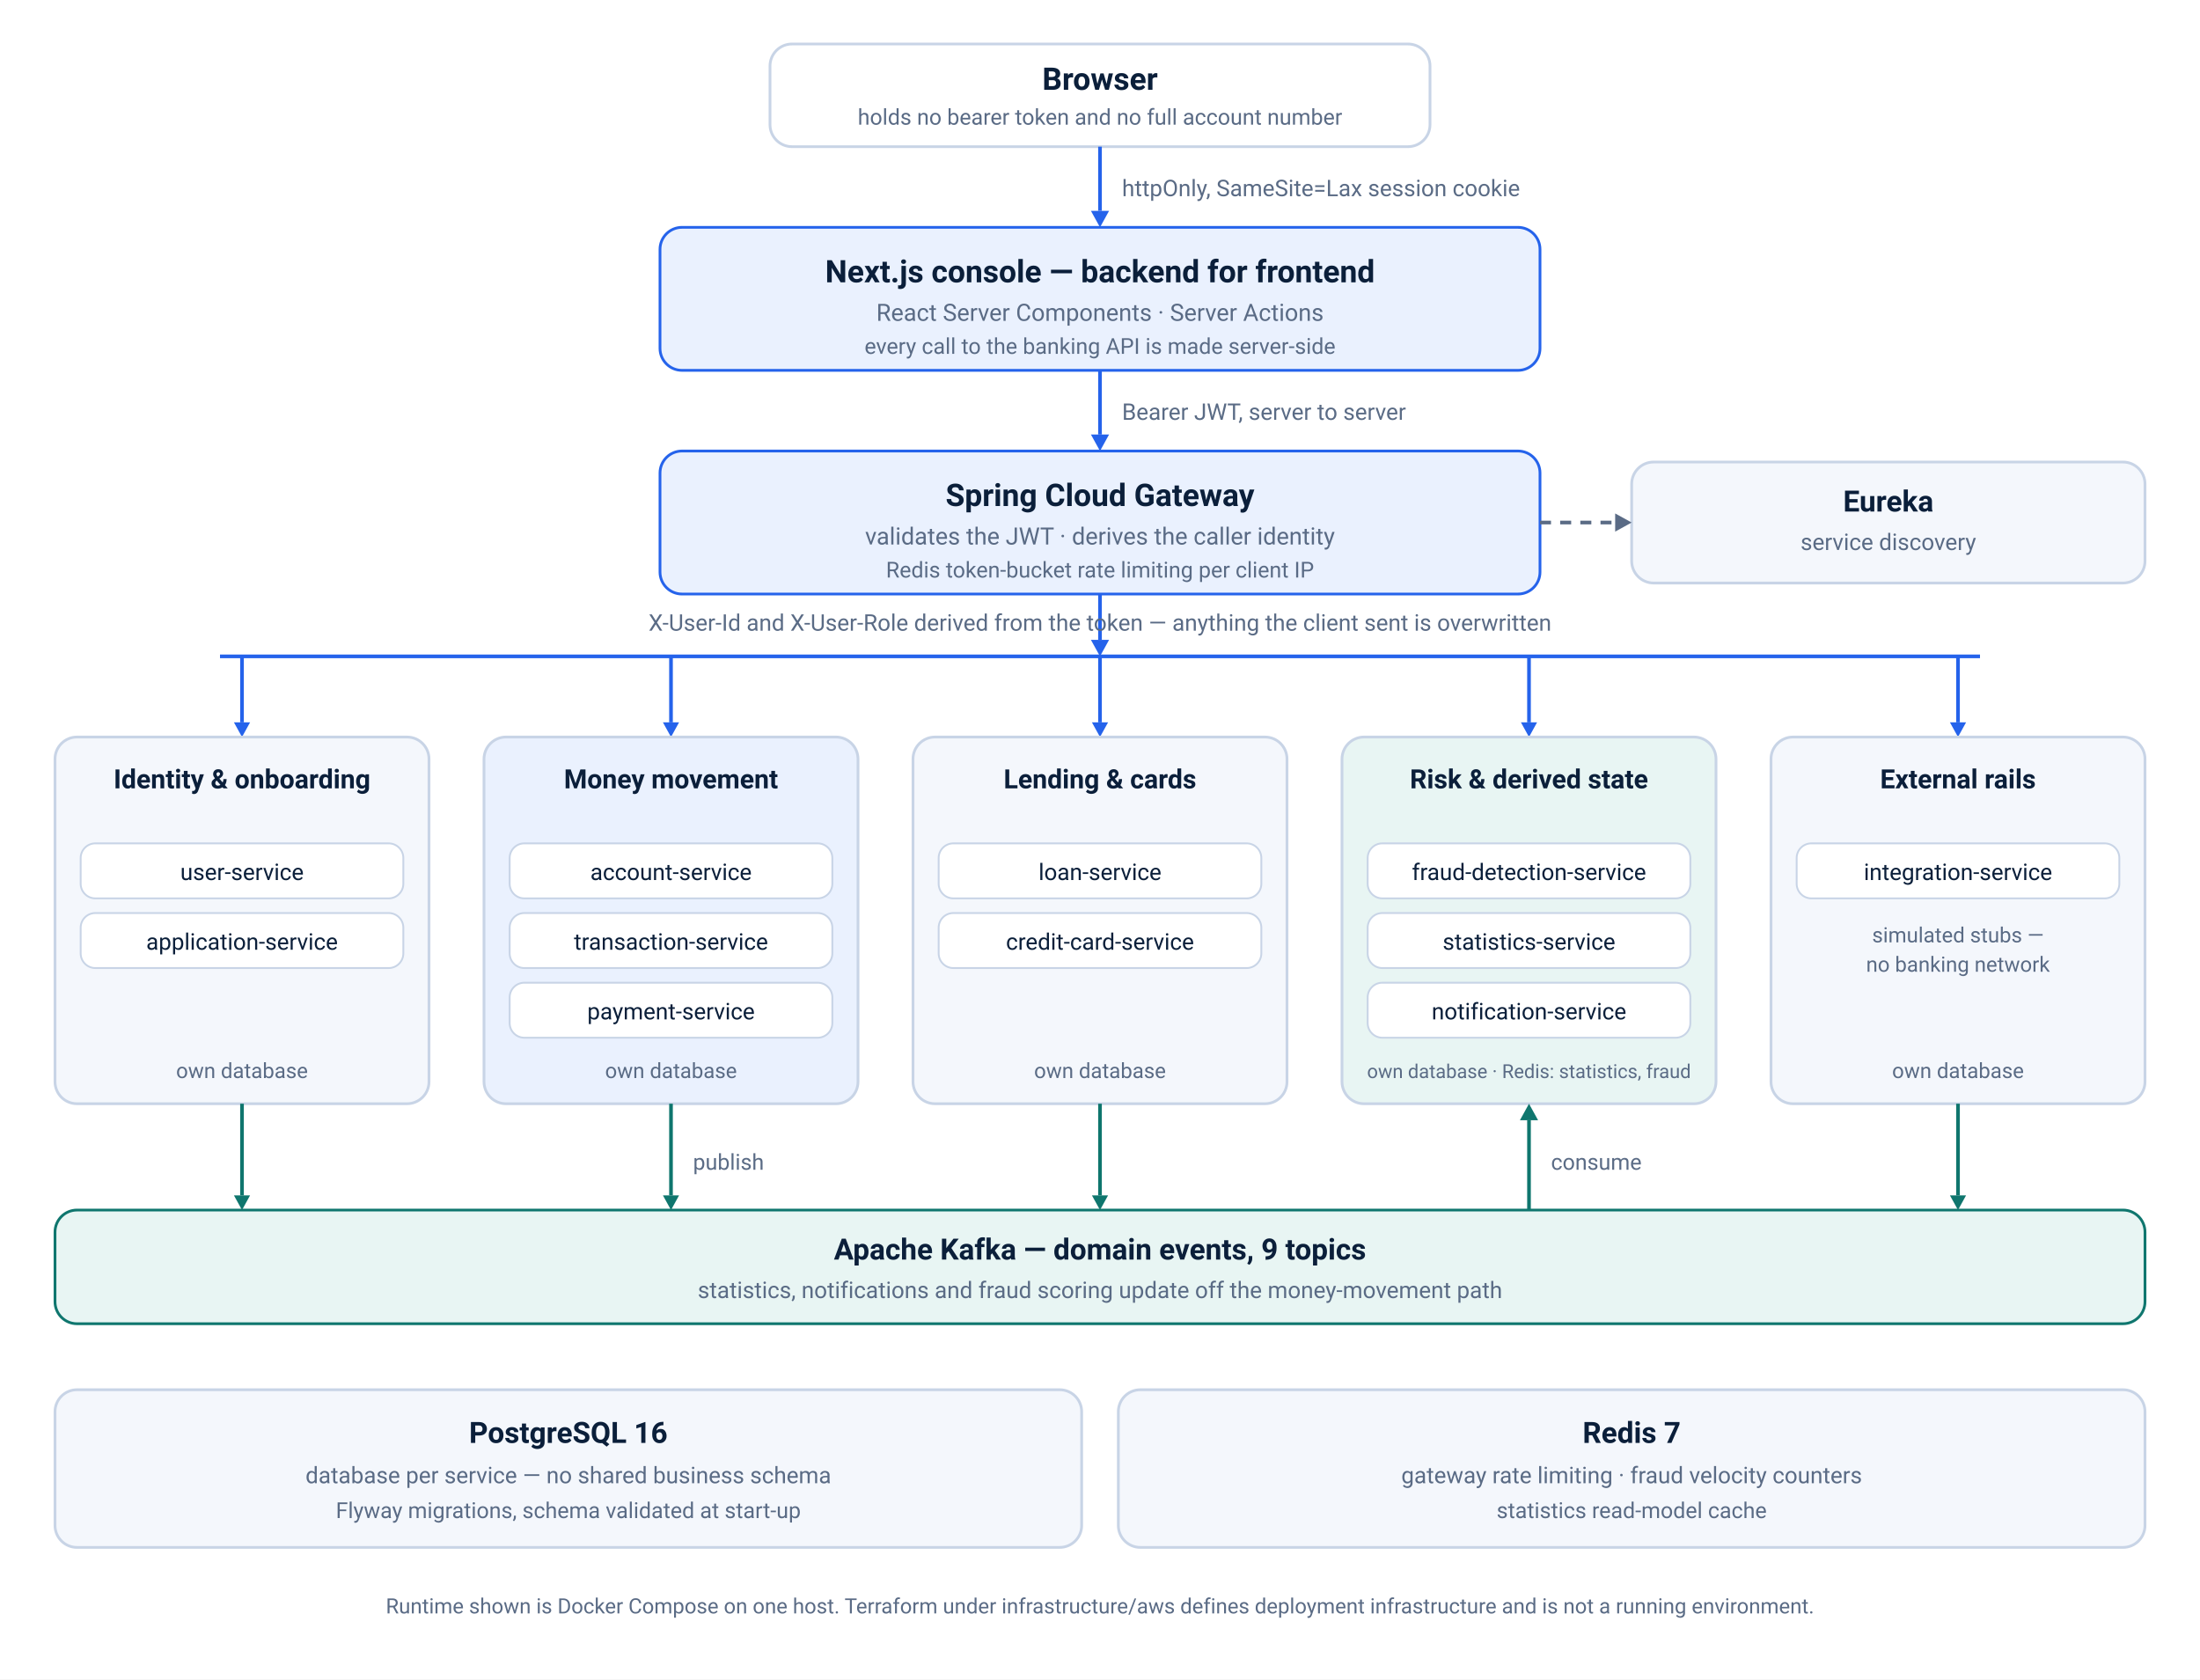
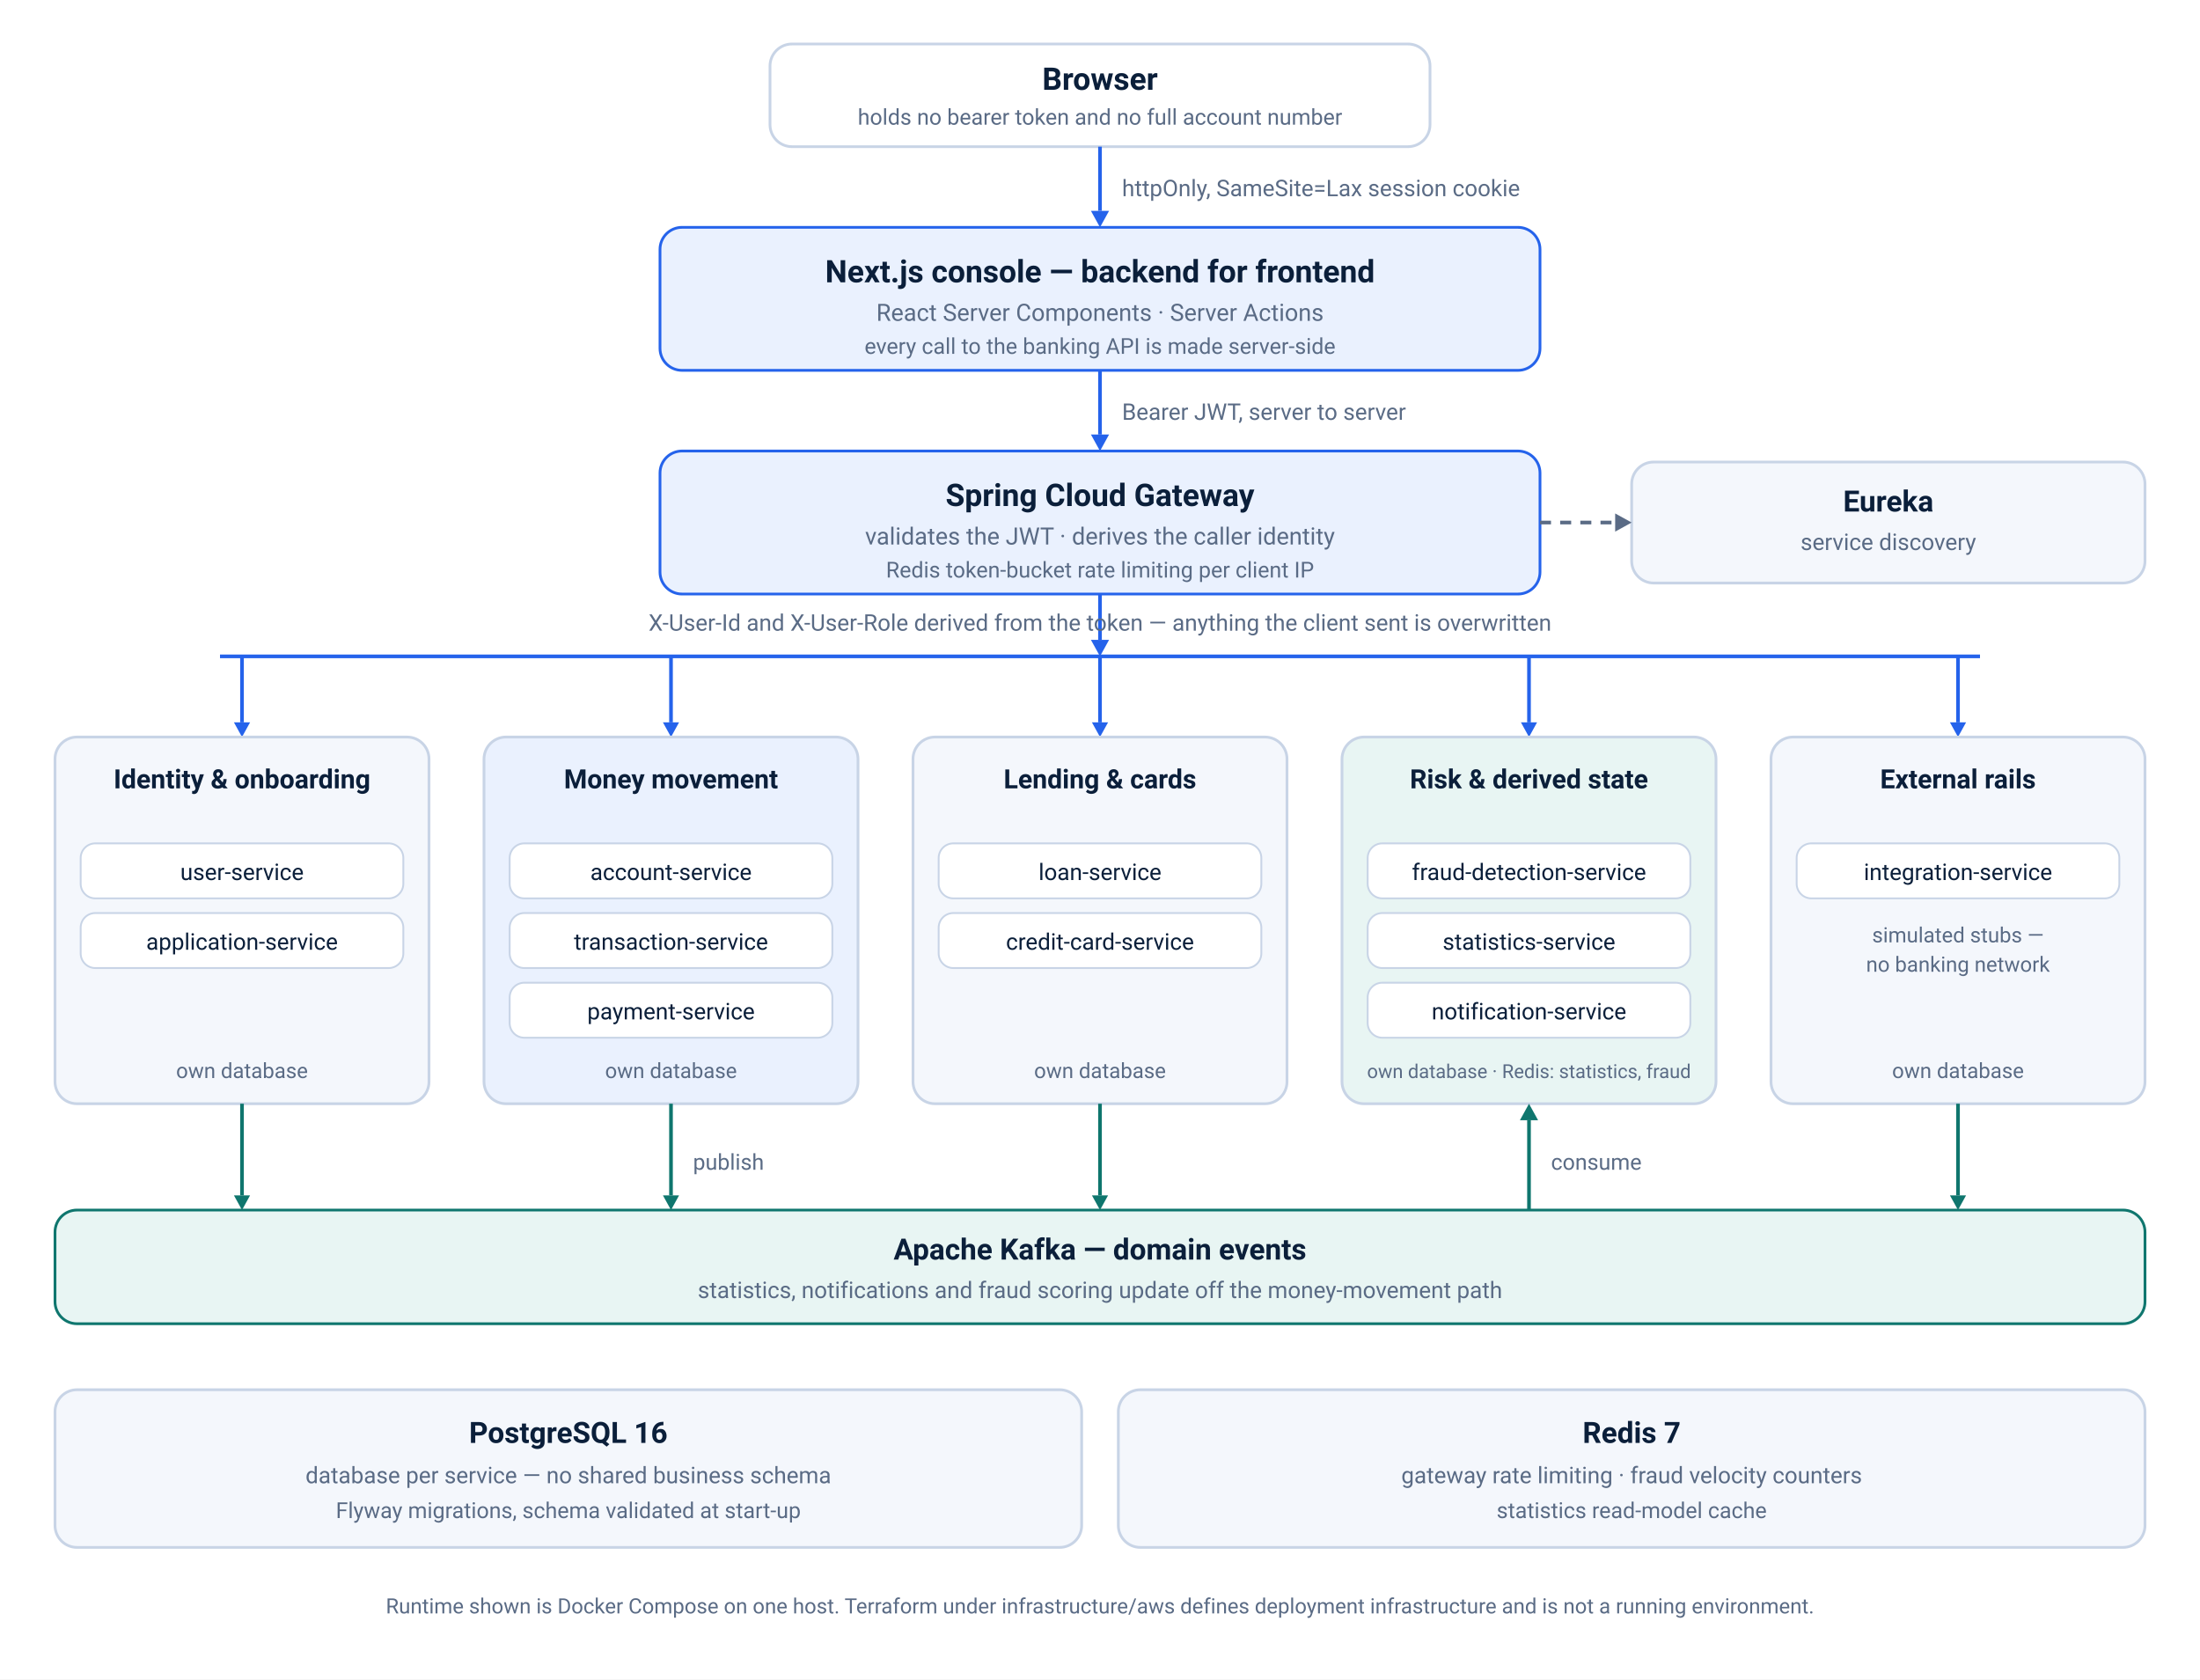
<svg xmlns="http://www.w3.org/2000/svg" viewBox="0 0 1200 916" width="1200" height="916" role="img" aria-label="Northbank system architecture">
  <rect width="1200" height="916" fill="#FFFFFF" />
  <rect x="420" y="24" width="360" height="56" rx="12" fill="#FFFFFF" stroke="#C8D4E6" stroke-width="1.5" />
  <text x="600" y="49" font-family="system-ui, -apple-system, 'Segoe UI', Roboto, Helvetica, Arial, sans-serif" font-size="17" fill="#0B1F3A" font-weight="600" text-anchor="middle">Browser</text>
  <text x="600" y="68" font-family="system-ui, -apple-system, 'Segoe UI', Roboto, Helvetica, Arial, sans-serif" font-size="12" fill="#5A6B85" font-weight="400" text-anchor="middle">holds no bearer token and no full account number</text>
  <line x1="600" y1="80" x2="600" y2="115" stroke="#2563EB" stroke-width="2" />
  <polygon points="600,124 595.05,115 604.95,115" fill="#2563EB" />
  <text x="612" y="107" font-family="system-ui, -apple-system, 'Segoe UI', Roboto, Helvetica, Arial, sans-serif" font-size="12.5" fill="#5A6B85" font-weight="400" text-anchor="start">httpOnly, SameSite=Lax session cookie</text>
  <rect x="360" y="124" width="480" height="78" rx="12" fill="#EAF1FE" stroke="#2563EB" stroke-width="1.5" />
  <text x="600" y="154" font-family="system-ui, -apple-system, 'Segoe UI', Roboto, Helvetica, Arial, sans-serif" font-size="17" fill="#0B1F3A" font-weight="600" text-anchor="middle">Next.js console — backend for frontend</text>
  <text x="600" y="175" font-family="system-ui, -apple-system, 'Segoe UI', Roboto, Helvetica, Arial, sans-serif" font-size="13" fill="#5A6B85" font-weight="400" text-anchor="middle">React Server Components · Server Actions</text>
  <text x="600" y="193" font-family="system-ui, -apple-system, 'Segoe UI', Roboto, Helvetica, Arial, sans-serif" font-size="12" fill="#5A6B85" font-weight="400" text-anchor="middle">every call to the banking API is made server-side</text>
  <line x1="600" y1="202" x2="600" y2="237" stroke="#2563EB" stroke-width="2" />
  <polygon points="600,246 595.05,237 604.95,237" fill="#2563EB" />
  <text x="612" y="229" font-family="system-ui, -apple-system, 'Segoe UI', Roboto, Helvetica, Arial, sans-serif" font-size="12.5" fill="#5A6B85" font-weight="400" text-anchor="start">Bearer JWT, server to server</text>
  <rect x="360" y="246" width="480" height="78" rx="12" fill="#EAF1FE" stroke="#2563EB" stroke-width="1.5" />
  <text x="600" y="276" font-family="system-ui, -apple-system, 'Segoe UI', Roboto, Helvetica, Arial, sans-serif" font-size="17" fill="#0B1F3A" font-weight="600" text-anchor="middle">Spring Cloud Gateway</text>
  <text x="600" y="297" font-family="system-ui, -apple-system, 'Segoe UI', Roboto, Helvetica, Arial, sans-serif" font-size="13" fill="#5A6B85" font-weight="400" text-anchor="middle">validates the JWT · derives the caller identity</text>
  <text x="600" y="315" font-family="system-ui, -apple-system, 'Segoe UI', Roboto, Helvetica, Arial, sans-serif" font-size="12" fill="#5A6B85" font-weight="400" text-anchor="middle">Redis token-bucket rate limiting per client IP</text>
  <rect x="890" y="252" width="280" height="66" rx="12" fill="#F4F7FC" stroke="#C8D4E6" stroke-width="1.5" />
  <text x="1030" y="279" font-family="system-ui, -apple-system, 'Segoe UI', Roboto, Helvetica, Arial, sans-serif" font-size="16" fill="#0B1F3A" font-weight="600" text-anchor="middle">Eureka</text>
  <text x="1030" y="300" font-family="system-ui, -apple-system, 'Segoe UI', Roboto, Helvetica, Arial, sans-serif" font-size="12.5" fill="#5A6B85" font-weight="400" text-anchor="middle">service discovery</text>
  <line x1="840" y1="285" x2="881" y2="285" stroke="#5A6B85" stroke-width="2" stroke-dasharray="6 5" />
  <polygon points="890,285 881,280.05 881,289.95" fill="#5A6B85" />
  <line x1="600" y1="324" x2="600" y2="349" stroke="#2563EB" stroke-width="2" />
  <polygon points="600,358 595.05,349 604.95,349" fill="#2563EB" />
  <line x1="120" y1="358" x2="1080" y2="358" stroke="#2563EB" stroke-width="2" />
  <text x="600" y="344" font-family="system-ui, -apple-system, 'Segoe UI', Roboto, Helvetica, Arial, sans-serif" font-size="12.5" fill="#5A6B85" font-weight="400" text-anchor="middle">X-User-Id and X-User-Role derived from the token — anything the client sent is overwritten</text>
  <line x1="132.0" y1="358" x2="132.0" y2="394" stroke="#2563EB" stroke-width="2" />
  <polygon points="132.0,402 127.6,394 136.4,394" fill="#2563EB" />
  <rect x="30" y="402" width="204" height="200" rx="12" fill="#F4F7FC" stroke="#C8D4E6" stroke-width="1.5" />
  <text x="132.0" y="430" font-family="system-ui, -apple-system, 'Segoe UI', Roboto, Helvetica, Arial, sans-serif" font-size="14.5" fill="#0B1F3A" font-weight="600" text-anchor="middle">Identity &amp; onboarding</text>
  <rect x="44" y="460" width="176" height="30" rx="8" fill="#FFFFFF" stroke="#C8D4E6" stroke-width="1" />
  <text x="132.0" y="480" font-family="system-ui, -apple-system, 'Segoe UI', Roboto, Helvetica, Arial, sans-serif" font-size="12.5" fill="#0B1F3A" font-weight="400" text-anchor="middle">user-service</text>
  <rect x="44" y="498" width="176" height="30" rx="8" fill="#FFFFFF" stroke="#C8D4E6" stroke-width="1" />
  <text x="132.0" y="518" font-family="system-ui, -apple-system, 'Segoe UI', Roboto, Helvetica, Arial, sans-serif" font-size="12.5" fill="#0B1F3A" font-weight="400" text-anchor="middle">application-service</text>
  <text x="132.0" y="588" font-family="system-ui, -apple-system, 'Segoe UI', Roboto, Helvetica, Arial, sans-serif" font-size="11.5" fill="#5A6B85" font-weight="400" text-anchor="middle">own database</text>
  <line x1="366.0" y1="358" x2="366.0" y2="394" stroke="#2563EB" stroke-width="2" />
  <polygon points="366.0,402 361.6,394 370.4,394" fill="#2563EB" />
  <rect x="264" y="402" width="204" height="200" rx="12" fill="#EAF1FE" stroke="#C8D4E6" stroke-width="1.5" />
  <text x="366.0" y="430" font-family="system-ui, -apple-system, 'Segoe UI', Roboto, Helvetica, Arial, sans-serif" font-size="14.5" fill="#0B1F3A" font-weight="600" text-anchor="middle">Money movement</text>
  <rect x="278" y="460" width="176" height="30" rx="8" fill="#FFFFFF" stroke="#C8D4E6" stroke-width="1" />
  <text x="366.0" y="480" font-family="system-ui, -apple-system, 'Segoe UI', Roboto, Helvetica, Arial, sans-serif" font-size="12.5" fill="#0B1F3A" font-weight="400" text-anchor="middle">account-service</text>
  <rect x="278" y="498" width="176" height="30" rx="8" fill="#FFFFFF" stroke="#C8D4E6" stroke-width="1" />
  <text x="366.0" y="518" font-family="system-ui, -apple-system, 'Segoe UI', Roboto, Helvetica, Arial, sans-serif" font-size="12.5" fill="#0B1F3A" font-weight="400" text-anchor="middle">transaction-service</text>
  <rect x="278" y="536" width="176" height="30" rx="8" fill="#FFFFFF" stroke="#C8D4E6" stroke-width="1" />
  <text x="366.0" y="556" font-family="system-ui, -apple-system, 'Segoe UI', Roboto, Helvetica, Arial, sans-serif" font-size="12.5" fill="#0B1F3A" font-weight="400" text-anchor="middle">payment-service</text>
  <text x="366.0" y="588" font-family="system-ui, -apple-system, 'Segoe UI', Roboto, Helvetica, Arial, sans-serif" font-size="11.5" fill="#5A6B85" font-weight="400" text-anchor="middle">own database</text>
  <line x1="600.0" y1="358" x2="600.0" y2="394" stroke="#2563EB" stroke-width="2" />
  <polygon points="600.0,402 595.6,394 604.4,394" fill="#2563EB" />
  <rect x="498" y="402" width="204" height="200" rx="12" fill="#F4F7FC" stroke="#C8D4E6" stroke-width="1.5" />
  <text x="600.0" y="430" font-family="system-ui, -apple-system, 'Segoe UI', Roboto, Helvetica, Arial, sans-serif" font-size="14.5" fill="#0B1F3A" font-weight="600" text-anchor="middle">Lending &amp; cards</text>
  <rect x="512" y="460" width="176" height="30" rx="8" fill="#FFFFFF" stroke="#C8D4E6" stroke-width="1" />
  <text x="600.0" y="480" font-family="system-ui, -apple-system, 'Segoe UI', Roboto, Helvetica, Arial, sans-serif" font-size="12.5" fill="#0B1F3A" font-weight="400" text-anchor="middle">loan-service</text>
  <rect x="512" y="498" width="176" height="30" rx="8" fill="#FFFFFF" stroke="#C8D4E6" stroke-width="1" />
  <text x="600.0" y="518" font-family="system-ui, -apple-system, 'Segoe UI', Roboto, Helvetica, Arial, sans-serif" font-size="12.5" fill="#0B1F3A" font-weight="400" text-anchor="middle">credit-card-service</text>
  <text x="600.0" y="588" font-family="system-ui, -apple-system, 'Segoe UI', Roboto, Helvetica, Arial, sans-serif" font-size="11.5" fill="#5A6B85" font-weight="400" text-anchor="middle">own database</text>
  <line x1="834.0" y1="358" x2="834.0" y2="394" stroke="#2563EB" stroke-width="2" />
  <polygon points="834.0,402 829.6,394 838.4,394" fill="#2563EB" />
  <rect x="732" y="402" width="204" height="200" rx="12" fill="#E8F5F3" stroke="#C8D4E6" stroke-width="1.5" />
  <text x="834.0" y="430" font-family="system-ui, -apple-system, 'Segoe UI', Roboto, Helvetica, Arial, sans-serif" font-size="14.5" fill="#0B1F3A" font-weight="600" text-anchor="middle">Risk &amp; derived state</text>
  <rect x="746" y="460" width="176" height="30" rx="8" fill="#FFFFFF" stroke="#C8D4E6" stroke-width="1" />
  <text x="834.0" y="480" font-family="system-ui, -apple-system, 'Segoe UI', Roboto, Helvetica, Arial, sans-serif" font-size="12.5" fill="#0B1F3A" font-weight="400" text-anchor="middle">fraud-detection-service</text>
  <rect x="746" y="498" width="176" height="30" rx="8" fill="#FFFFFF" stroke="#C8D4E6" stroke-width="1" />
  <text x="834.0" y="518" font-family="system-ui, -apple-system, 'Segoe UI', Roboto, Helvetica, Arial, sans-serif" font-size="12.5" fill="#0B1F3A" font-weight="400" text-anchor="middle">statistics-service</text>
  <rect x="746" y="536" width="176" height="30" rx="8" fill="#FFFFFF" stroke="#C8D4E6" stroke-width="1" />
  <text x="834.0" y="556" font-family="system-ui, -apple-system, 'Segoe UI', Roboto, Helvetica, Arial, sans-serif" font-size="12.5" fill="#0B1F3A" font-weight="400" text-anchor="middle">notification-service</text>
  <text x="834.0" y="588" font-family="system-ui, -apple-system, 'Segoe UI', Roboto, Helvetica, Arial, sans-serif" font-size="10.5" fill="#5A6B85" font-weight="400" text-anchor="middle">own database · Redis: statistics, fraud</text>
  <line x1="1068.0" y1="358" x2="1068.0" y2="394" stroke="#2563EB" stroke-width="2" />
  <polygon points="1068.0,402 1063.6,394 1072.4,394" fill="#2563EB" />
  <rect x="966" y="402" width="204" height="200" rx="12" fill="#F4F7FC" stroke="#C8D4E6" stroke-width="1.5" />
  <text x="1068.0" y="430" font-family="system-ui, -apple-system, 'Segoe UI', Roboto, Helvetica, Arial, sans-serif" font-size="14.5" fill="#0B1F3A" font-weight="600" text-anchor="middle">External rails</text>
  <rect x="980" y="460" width="176" height="30" rx="8" fill="#FFFFFF" stroke="#C8D4E6" stroke-width="1" />
  <text x="1068.0" y="480" font-family="system-ui, -apple-system, 'Segoe UI', Roboto, Helvetica, Arial, sans-serif" font-size="12.5" fill="#0B1F3A" font-weight="400" text-anchor="middle">integration-service</text>
  <text x="1068.0" y="588" font-family="system-ui, -apple-system, 'Segoe UI', Roboto, Helvetica, Arial, sans-serif" font-size="11.5" fill="#5A6B85" font-weight="400" text-anchor="middle">own database</text>
  <text x="1068" y="514" font-family="system-ui, -apple-system, 'Segoe UI', Roboto, Helvetica, Arial, sans-serif" font-size="11.5" fill="#5A6B85" font-weight="400" text-anchor="middle">simulated stubs —</text>
  <text x="1068" y="530" font-family="system-ui, -apple-system, 'Segoe UI', Roboto, Helvetica, Arial, sans-serif" font-size="11.5" fill="#5A6B85" font-weight="400" text-anchor="middle">no banking network</text>
  <line x1="132.0" y1="602" x2="132.0" y2="652" stroke="#0F766E" stroke-width="2" />
  <polygon points="132.0,660 127.6,652 136.4,652" fill="#0F766E" />
  <line x1="366.0" y1="602" x2="366.0" y2="652" stroke="#0F766E" stroke-width="2" />
  <polygon points="366.0,660 361.6,652 370.4,652" fill="#0F766E" />
  <line x1="600.0" y1="602" x2="600.0" y2="652" stroke="#0F766E" stroke-width="2" />
  <polygon points="600.0,660 595.6,652 604.4,652" fill="#0F766E" />
  <line x1="1068.0" y1="602" x2="1068.0" y2="652" stroke="#0F766E" stroke-width="2" />
  <polygon points="1068.0,660 1063.6,652 1072.4,652" fill="#0F766E" />
  <text x="378.0" y="638" font-family="system-ui, -apple-system, 'Segoe UI', Roboto, Helvetica, Arial, sans-serif" font-size="12" fill="#5A6B85" font-weight="400" text-anchor="start">publish</text>
  <line x1="834.0" y1="660" x2="834.0" y2="611" stroke="#0F766E" stroke-width="2" />
  <polygon points="834.0,602 829.05,611 838.95,611" fill="#0F766E" />
  <text x="846.0" y="638" font-family="system-ui, -apple-system, 'Segoe UI', Roboto, Helvetica, Arial, sans-serif" font-size="12" fill="#5A6B85" font-weight="400" text-anchor="start">consume</text>
  <rect x="30" y="660" width="1140" height="62" rx="12" fill="#E8F5F3" stroke="#0F766E" stroke-width="1.5" />
-   <text x="600" y="687" font-family="system-ui, -apple-system, 'Segoe UI', Roboto, Helvetica, Arial, sans-serif" font-size="16" fill="#0B1F3A" font-weight="600" text-anchor="middle">Apache Kafka — domain events, 9 topics</text>
+   <text x="600" y="687" font-family="system-ui, -apple-system, 'Segoe UI', Roboto, Helvetica, Arial, sans-serif" font-size="16" fill="#0B1F3A" font-weight="600" text-anchor="middle">Apache Kafka — domain events</text>
  <text x="600" y="708" font-family="system-ui, -apple-system, 'Segoe UI', Roboto, Helvetica, Arial, sans-serif" font-size="12.5" fill="#5A6B85" font-weight="400" text-anchor="middle">statistics, notifications and fraud scoring update off the money-movement path</text>
  <rect x="30" y="758" width="560" height="86" rx="12" fill="#F4F7FC" stroke="#C8D4E6" stroke-width="1.5" />
  <text x="310" y="787" font-family="system-ui, -apple-system, 'Segoe UI', Roboto, Helvetica, Arial, sans-serif" font-size="16" fill="#0B1F3A" font-weight="600" text-anchor="middle">PostgreSQL 16</text>
  <text x="310" y="809" font-family="system-ui, -apple-system, 'Segoe UI', Roboto, Helvetica, Arial, sans-serif" font-size="12.5" fill="#5A6B85" font-weight="400" text-anchor="middle">database per service — no shared business schema</text>
  <text x="310" y="828" font-family="system-ui, -apple-system, 'Segoe UI', Roboto, Helvetica, Arial, sans-serif" font-size="12" fill="#5A6B85" font-weight="400" text-anchor="middle">Flyway migrations, schema validated at start-up</text>
  <rect x="610" y="758" width="560" height="86" rx="12" fill="#F4F7FC" stroke="#C8D4E6" stroke-width="1.5" />
  <text x="890" y="787" font-family="system-ui, -apple-system, 'Segoe UI', Roboto, Helvetica, Arial, sans-serif" font-size="16" fill="#0B1F3A" font-weight="600" text-anchor="middle">Redis 7</text>
  <text x="890" y="809" font-family="system-ui, -apple-system, 'Segoe UI', Roboto, Helvetica, Arial, sans-serif" font-size="12.5" fill="#5A6B85" font-weight="400" text-anchor="middle">gateway rate limiting · fraud velocity counters</text>
  <text x="890" y="828" font-family="system-ui, -apple-system, 'Segoe UI', Roboto, Helvetica, Arial, sans-serif" font-size="12" fill="#5A6B85" font-weight="400" text-anchor="middle">statistics read-model cache</text>
  <text x="600" y="880" font-family="system-ui, -apple-system, 'Segoe UI', Roboto, Helvetica, Arial, sans-serif" font-size="11.5" fill="#5A6B85" font-weight="400" text-anchor="middle">Runtime shown is Docker Compose on one host. Terraform under infrastructure/aws defines deployment infrastructure and is not a running environment.</text>
</svg>
